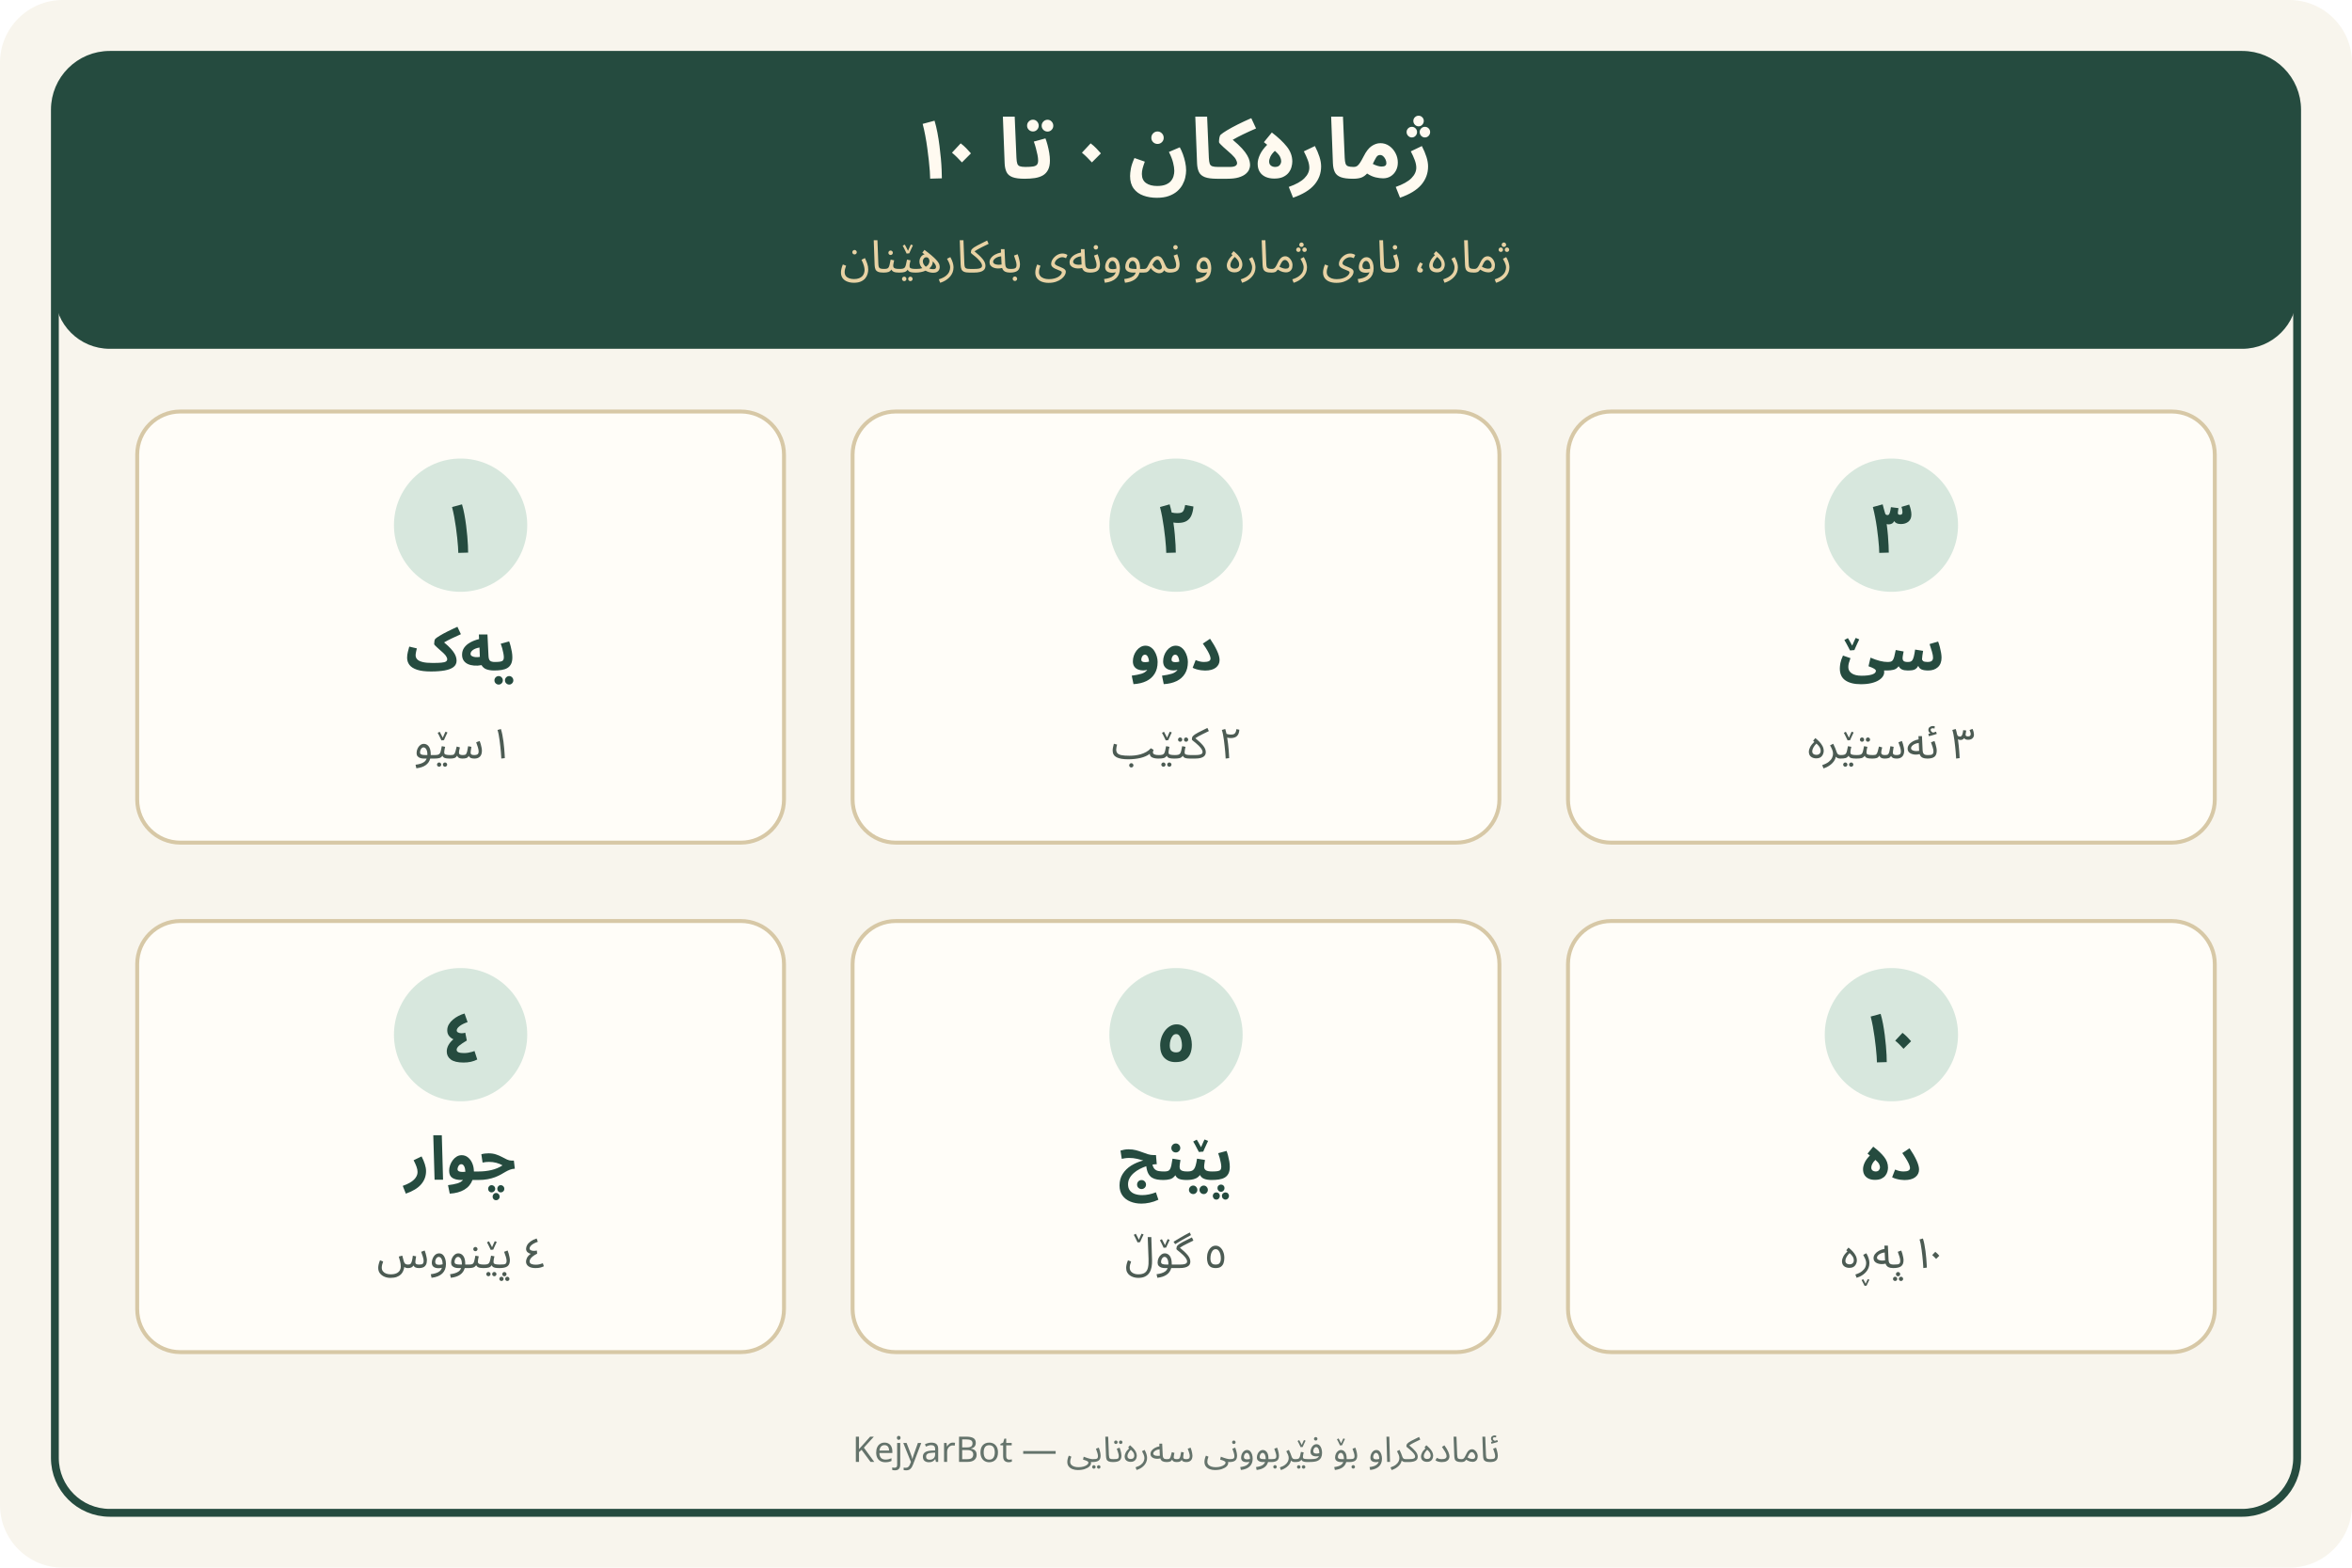
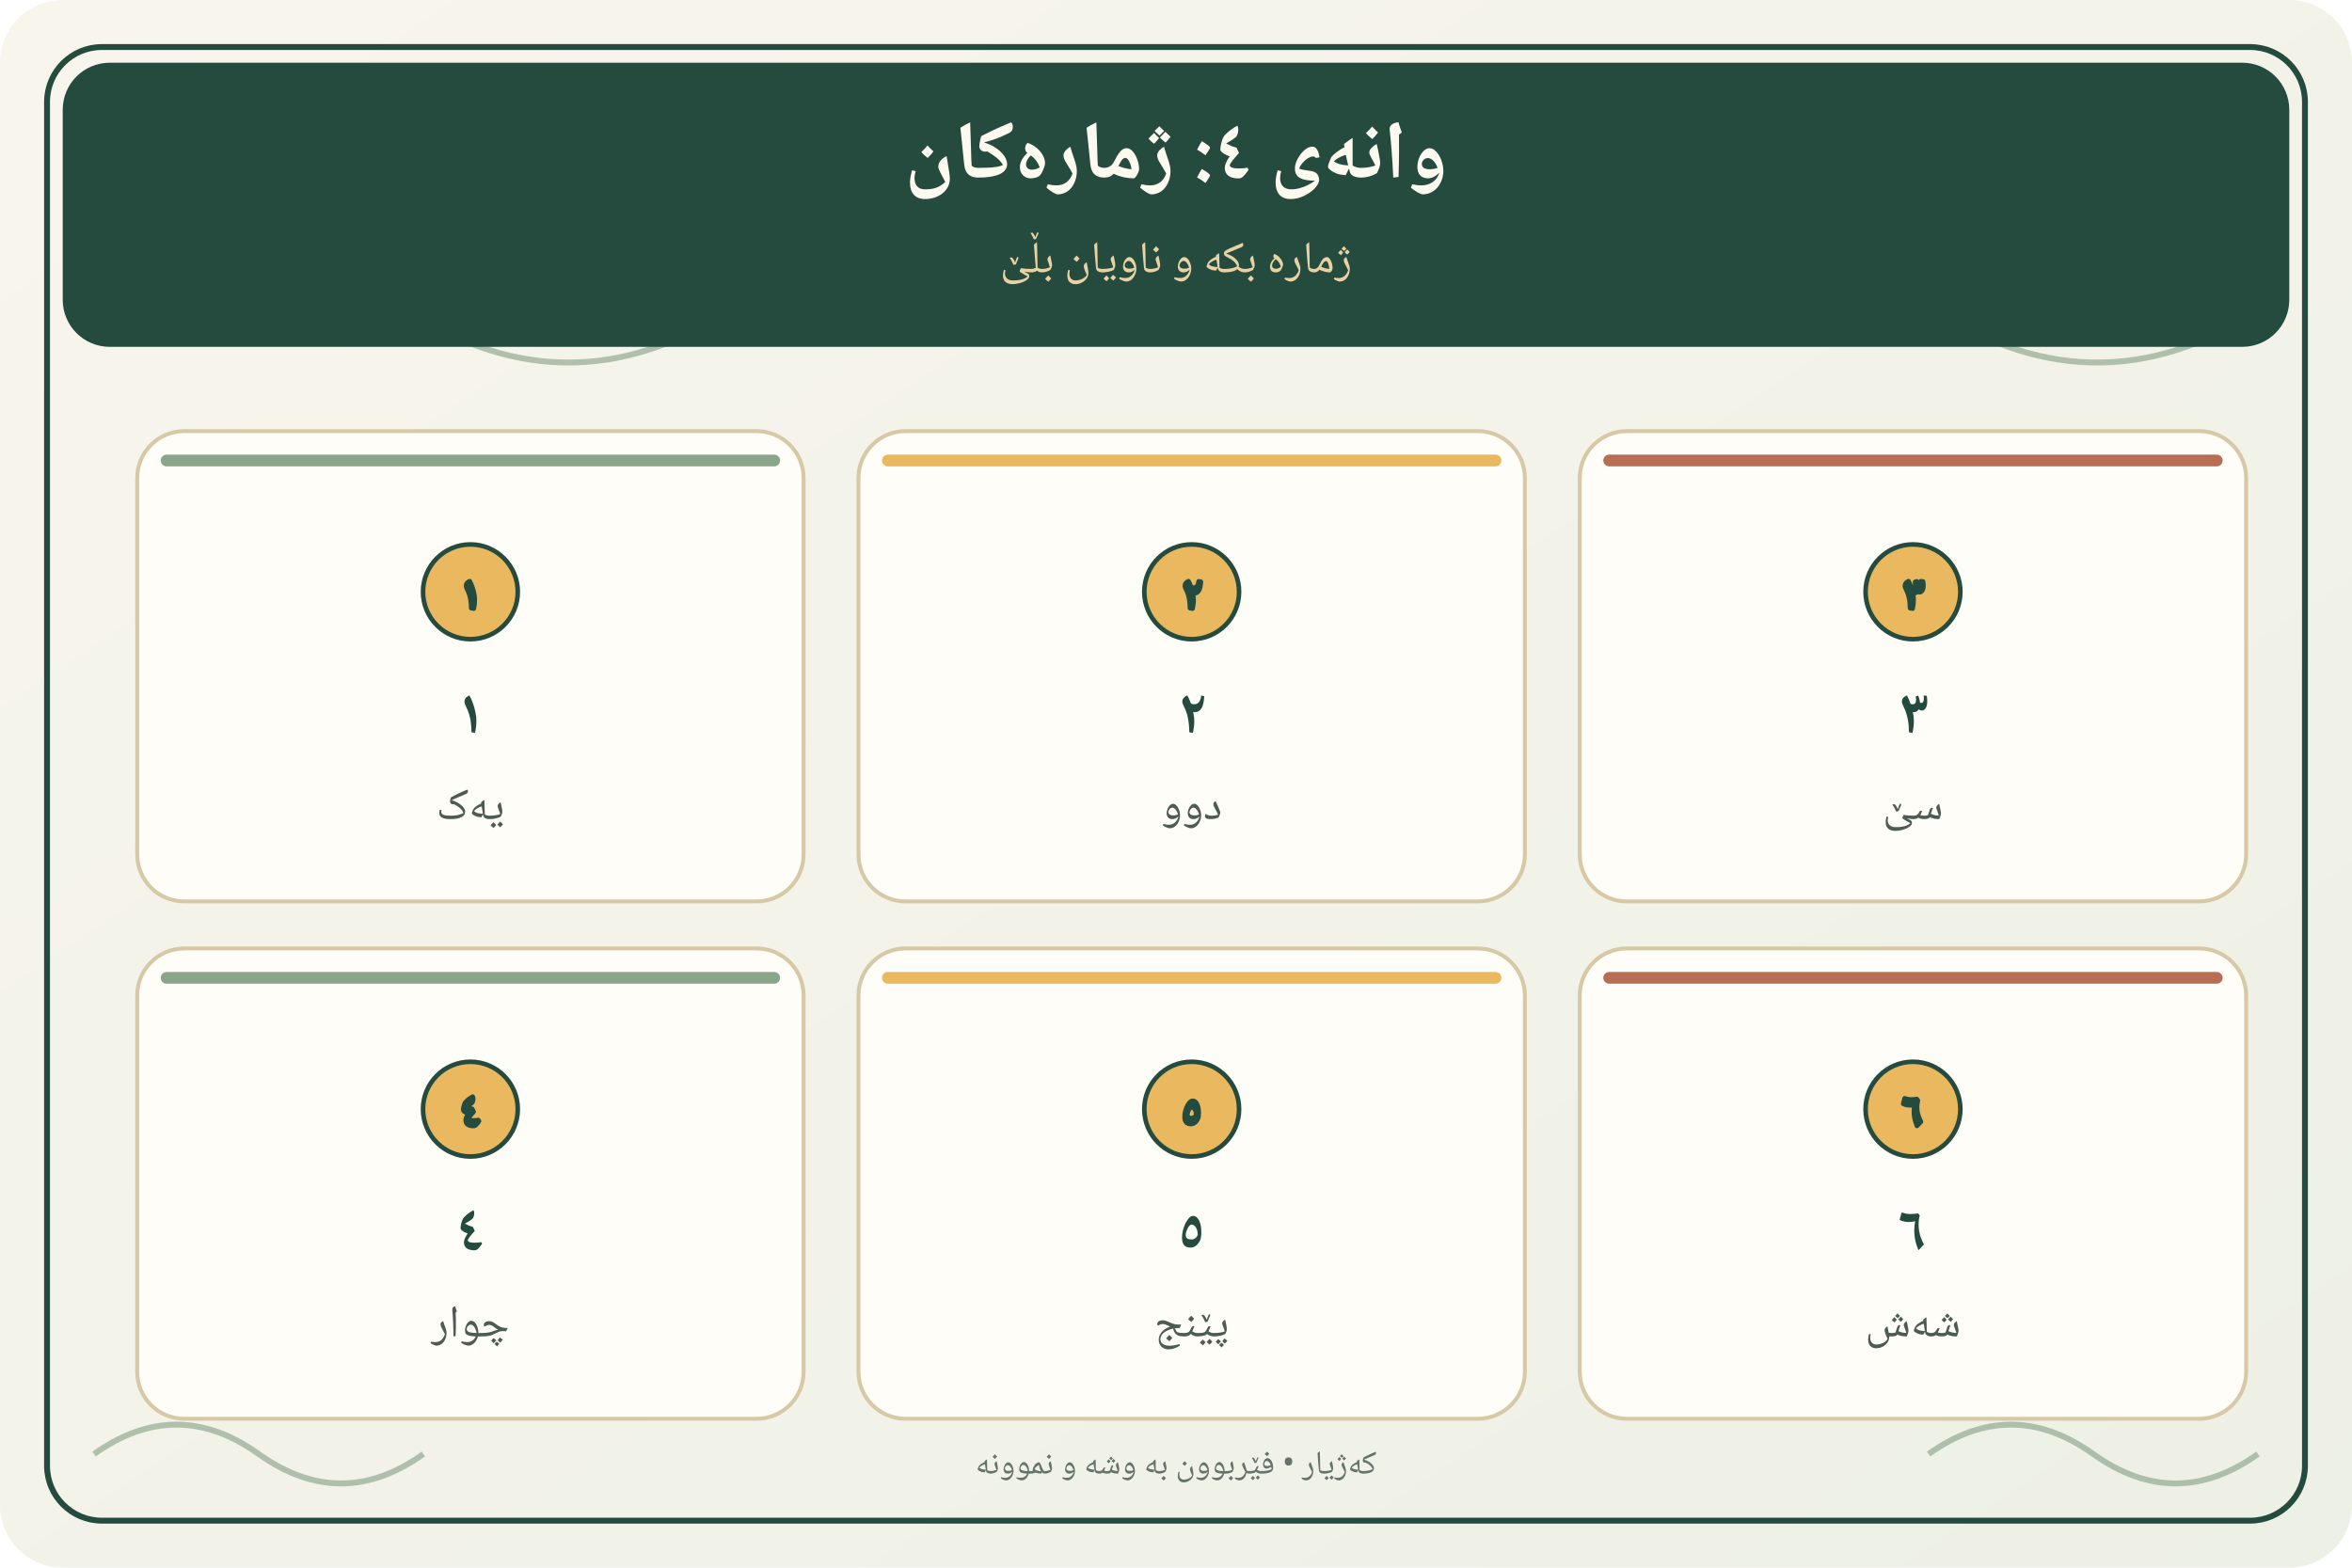
- <svg xmlns="http://www.w3.org/2000/svg" width="1200" height="800" viewBox="0 0 1200 800">
-   <rect width="1200" height="800" rx="32" fill="#f8f5ed" />
-   <rect x="28" y="28" width="1144" height="744" rx="28" fill="none" stroke="#254b3f" stroke-width="4" />
-   <rect x="28" y="28" width="1144" height="150" rx="28" fill="#254b3f" />
-   <text x="600" y="91" text-anchor="middle" font-family="Noto Sans Arabic, sans-serif" font-size="43" font-weight="700" fill="#fffaf0" direction="rtl">ژمارەکان ٠ تا ١٠</text>
-   <text x="600" y="139" text-anchor="middle" font-family="Noto Sans Arabic, sans-serif" font-size="23" fill="#e8d2a4" direction="rtl">ژمارە، ناوی ژمارە و نموونەی بەکارهێنان</text>
-   <rect x="70" y="210" width="330" height="220" rx="22" fill="#fffdf8" stroke="#d7c8a6" stroke-width="2" />
-   <circle cx="235" cy="268" r="34" fill="#d7e7dd" />
-   <text x="235" y="282" text-anchor="middle" font-family="Noto Sans Arabic, sans-serif" font-size="36" font-weight="700" fill="#254b3f" direction="rtl">١</text>
-   <text x="235" y="342" text-anchor="middle" font-family="Noto Sans Arabic, sans-serif" font-size="31" font-weight="700" fill="#254b3f" direction="rtl">یەک</text>
-   <text x="235" y="387" text-anchor="middle" font-family="Noto Sans Arabic, sans-serif" font-size="22" fill="#4c5b53" direction="rtl">١ سێو</text>
-   <rect x="435" y="210" width="330" height="220" rx="22" fill="#fffdf8" stroke="#d7c8a6" stroke-width="2" />
-   <circle cx="600" cy="268" r="34" fill="#d7e7dd" />
-   <text x="600" y="282" text-anchor="middle" font-family="Noto Sans Arabic, sans-serif" font-size="36" font-weight="700" fill="#254b3f" direction="rtl">٢</text>
-   <text x="600" y="342" text-anchor="middle" font-family="Noto Sans Arabic, sans-serif" font-size="31" font-weight="700" fill="#254b3f" direction="rtl">دوو</text>
-   <text x="600" y="387" text-anchor="middle" font-family="Noto Sans Arabic, sans-serif" font-size="22" fill="#4c5b53" direction="rtl">٢ کتێب</text>
-   <rect x="800" y="210" width="330" height="220" rx="22" fill="#fffdf8" stroke="#d7c8a6" stroke-width="2" />
-   <circle cx="965" cy="268" r="34" fill="#d7e7dd" />
-   <text x="965" y="282" text-anchor="middle" font-family="Noto Sans Arabic, sans-serif" font-size="36" font-weight="700" fill="#254b3f" direction="rtl">٣</text>
-   <text x="965" y="342" text-anchor="middle" font-family="Noto Sans Arabic, sans-serif" font-size="31" font-weight="700" fill="#254b3f" direction="rtl">سێ</text>
-   <text x="965" y="387" text-anchor="middle" font-family="Noto Sans Arabic, sans-serif" font-size="22" fill="#4c5b53" direction="rtl">٣ ئەستێرە</text>
-   <rect x="70" y="470" width="330" height="220" rx="22" fill="#fffdf8" stroke="#d7c8a6" stroke-width="2" />
-   <circle cx="235" cy="528" r="34" fill="#d7e7dd" />
-   <text x="235" y="542" text-anchor="middle" font-family="Noto Sans Arabic, sans-serif" font-size="36" font-weight="700" fill="#254b3f" direction="rtl">٤</text>
-   <text x="235" y="602" text-anchor="middle" font-family="Noto Sans Arabic, sans-serif" font-size="31" font-weight="700" fill="#254b3f" direction="rtl">چوار</text>
-   <text x="235" y="647" text-anchor="middle" font-family="Noto Sans Arabic, sans-serif" font-size="22" fill="#4c5b53" direction="rtl">٤ پێنووس</text>
-   <rect x="435" y="470" width="330" height="220" rx="22" fill="#fffdf8" stroke="#d7c8a6" stroke-width="2" />
-   <circle cx="600" cy="528" r="34" fill="#d7e7dd" />
-   <text x="600" y="542" text-anchor="middle" font-family="Noto Sans Arabic, sans-serif" font-size="36" font-weight="700" fill="#254b3f" direction="rtl">٥</text>
-   <text x="600" y="602" text-anchor="middle" font-family="Noto Sans Arabic, sans-serif" font-size="31" font-weight="700" fill="#254b3f" direction="rtl">پێنج</text>
-   <text x="600" y="647" text-anchor="middle" font-family="Noto Sans Arabic, sans-serif" font-size="22" fill="#4c5b53" direction="rtl">٥ گۆڵ</text>
-   <rect x="800" y="470" width="330" height="220" rx="22" fill="#fffdf8" stroke="#d7c8a6" stroke-width="2" />
-   <circle cx="965" cy="528" r="34" fill="#d7e7dd" />
-   <text x="965" y="542" text-anchor="middle" font-family="Noto Sans Arabic, sans-serif" font-size="36" font-weight="700" fill="#254b3f" direction="rtl">١٠</text>
-   <text x="965" y="602" text-anchor="middle" font-family="Noto Sans Arabic, sans-serif" font-size="31" font-weight="700" fill="#254b3f" direction="rtl">دە</text>
-   <text x="965" y="647" text-anchor="middle" font-family="Noto Sans Arabic, sans-serif" font-size="22" fill="#4c5b53" direction="rtl">١٠ پەڕە</text>
-   <text x="600" y="746" text-anchor="middle" font-family="Noto Sans Arabic, sans-serif" font-size="18" fill="#64736b" direction="rtl">ئامادەکراو بۆ فێربوونی سەرەتایی — KejyarBot</text>
+ <svg xmlns="http://www.w3.org/2000/svg" width="1200" height="800" viewBox="0 0 1200 800" role="img" aria-label="وانەی ٤: ژمارەکان">
+   <defs>
+     <linearGradient id="bg" x1="0" y1="0" x2="1" y2="1">
+       <stop offset="0" stop-color="#f8f5ed" />
+       <stop offset="1" stop-color="#edf0e5" />
+     </linearGradient>
+   </defs>
+   <rect width="1200" height="800" rx="32" fill="url(#bg)" />
+   <rect x="24" y="24" width="1152" height="752" rx="28" fill="none" stroke="#254b3f" stroke-width="3" />
+   <path d="M50 160 Q130 110 210 160 T370 160" fill="none" stroke="#8ba58a" stroke-width="3" opacity=".65" />
+   <path d="M830 160 Q910 110 990 160 T1150 160" fill="none" stroke="#8ba58a" stroke-width="3" opacity=".65" />
+   <rect x="32" y="32" width="1136" height="145" rx="24" fill="#254b3f" />
+   <text x="600" y="91" text-anchor="middle" direction="rtl" unicode-bidi="plaintext" font-family="Noto Naskh Arabic, Noto Sans Arabic, sans-serif" font-size="42" font-weight="700" fill="#fffaf0">وانەی ٤: ژمارەکان</text>
+   <text x="600" y="139" text-anchor="middle" direction="rtl" unicode-bidi="plaintext" font-family="Noto Naskh Arabic, Noto Sans Arabic, sans-serif" font-size="23" fill="#e8d2a4">ژمارە بکە و ناویان بڵێ</text>
+   <g>
+     <rect x="70" y="220" width="340" height="240" rx="24" fill="#fffdf8" stroke="#d7c8a6" stroke-width="2" />
+     <rect x="82" y="232" width="316" height="6" rx="3" fill="#8ba58a" />
+     <g transform="translate(240 302) scale(0.78)" stroke="#254b3f" stroke-width="3" stroke-linecap="round" stroke-linejoin="round">
+       <circle cx="0" cy="0" r="31" fill="#e9b85f" />
+       <text x="0" y="11" text-anchor="middle" font-family="Noto Naskh Arabic, Noto Sans Arabic, sans-serif" font-size="30" font-weight="700" fill="#254b3f">١</text>
+     </g>
+     <text x="240" y="374" text-anchor="middle" direction="rtl" unicode-bidi="plaintext" font-family="Noto Naskh Arabic, Noto Sans Arabic, sans-serif" font-size="32" font-weight="700" fill="#254b3f">١</text>
+     <text x="240" y="418" text-anchor="middle" direction="rtl" unicode-bidi="plaintext" font-family="Noto Naskh Arabic, Noto Sans Arabic, sans-serif" font-size="23" fill="#4c5b53">یەک</text>
+   </g>
+   <g>
+     <rect x="438" y="220" width="340" height="240" rx="24" fill="#fffdf8" stroke="#d7c8a6" stroke-width="2" />
+     <rect x="450" y="232" width="316" height="6" rx="3" fill="#e9b85f" />
+     <g transform="translate(608 302) scale(0.78)" stroke="#254b3f" stroke-width="3" stroke-linecap="round" stroke-linejoin="round">
+       <circle cx="0" cy="0" r="31" fill="#e9b85f" />
+       <text x="0" y="11" text-anchor="middle" font-family="Noto Naskh Arabic, Noto Sans Arabic, sans-serif" font-size="30" font-weight="700" fill="#254b3f">٢</text>
+     </g>
+     <text x="608" y="374" text-anchor="middle" direction="rtl" unicode-bidi="plaintext" font-family="Noto Naskh Arabic, Noto Sans Arabic, sans-serif" font-size="32" font-weight="700" fill="#254b3f">٢</text>
+     <text x="608" y="418" text-anchor="middle" direction="rtl" unicode-bidi="plaintext" font-family="Noto Naskh Arabic, Noto Sans Arabic, sans-serif" font-size="23" fill="#4c5b53">دوو</text>
+   </g>
+   <g>
+     <rect x="806" y="220" width="340" height="240" rx="24" fill="#fffdf8" stroke="#d7c8a6" stroke-width="2" />
+     <rect x="818" y="232" width="316" height="6" rx="3" fill="#b86d55" />
+     <g transform="translate(976 302) scale(0.78)" stroke="#254b3f" stroke-width="3" stroke-linecap="round" stroke-linejoin="round">
+       <circle cx="0" cy="0" r="31" fill="#e9b85f" />
+       <text x="0" y="11" text-anchor="middle" font-family="Noto Naskh Arabic, Noto Sans Arabic, sans-serif" font-size="30" font-weight="700" fill="#254b3f">٣</text>
+     </g>
+     <text x="976" y="374" text-anchor="middle" direction="rtl" unicode-bidi="plaintext" font-family="Noto Naskh Arabic, Noto Sans Arabic, sans-serif" font-size="32" font-weight="700" fill="#254b3f">٣</text>
+     <text x="976" y="418" text-anchor="middle" direction="rtl" unicode-bidi="plaintext" font-family="Noto Naskh Arabic, Noto Sans Arabic, sans-serif" font-size="23" fill="#4c5b53">سێ</text>
+   </g>
+   <g>
+     <rect x="70" y="484" width="340" height="240" rx="24" fill="#fffdf8" stroke="#d7c8a6" stroke-width="2" />
+     <rect x="82" y="496" width="316" height="6" rx="3" fill="#8ba58a" />
+     <g transform="translate(240 566) scale(0.78)" stroke="#254b3f" stroke-width="3" stroke-linecap="round" stroke-linejoin="round">
+       <circle cx="0" cy="0" r="31" fill="#e9b85f" />
+       <text x="0" y="11" text-anchor="middle" font-family="Noto Naskh Arabic, Noto Sans Arabic, sans-serif" font-size="30" font-weight="700" fill="#254b3f">٤</text>
+     </g>
+     <text x="240" y="638" text-anchor="middle" direction="rtl" unicode-bidi="plaintext" font-family="Noto Naskh Arabic, Noto Sans Arabic, sans-serif" font-size="32" font-weight="700" fill="#254b3f">٤</text>
+     <text x="240" y="682" text-anchor="middle" direction="rtl" unicode-bidi="plaintext" font-family="Noto Naskh Arabic, Noto Sans Arabic, sans-serif" font-size="23" fill="#4c5b53">چوار</text>
+   </g>
+   <g>
+     <rect x="438" y="484" width="340" height="240" rx="24" fill="#fffdf8" stroke="#d7c8a6" stroke-width="2" />
+     <rect x="450" y="496" width="316" height="6" rx="3" fill="#e9b85f" />
+     <g transform="translate(608 566) scale(0.78)" stroke="#254b3f" stroke-width="3" stroke-linecap="round" stroke-linejoin="round">
+       <circle cx="0" cy="0" r="31" fill="#e9b85f" />
+       <text x="0" y="11" text-anchor="middle" font-family="Noto Naskh Arabic, Noto Sans Arabic, sans-serif" font-size="30" font-weight="700" fill="#254b3f">٥</text>
+     </g>
+     <text x="608" y="638" text-anchor="middle" direction="rtl" unicode-bidi="plaintext" font-family="Noto Naskh Arabic, Noto Sans Arabic, sans-serif" font-size="32" font-weight="700" fill="#254b3f">٥</text>
+     <text x="608" y="682" text-anchor="middle" direction="rtl" unicode-bidi="plaintext" font-family="Noto Naskh Arabic, Noto Sans Arabic, sans-serif" font-size="23" fill="#4c5b53">پێنج</text>
+   </g>
+   <g>
+     <rect x="806" y="484" width="340" height="240" rx="24" fill="#fffdf8" stroke="#d7c8a6" stroke-width="2" />
+     <rect x="818" y="496" width="316" height="6" rx="3" fill="#b86d55" />
+     <g transform="translate(976 566) scale(0.78)" stroke="#254b3f" stroke-width="3" stroke-linecap="round" stroke-linejoin="round">
+       <circle cx="0" cy="0" r="31" fill="#e9b85f" />
+       <text x="0" y="11" text-anchor="middle" font-family="Noto Naskh Arabic, Noto Sans Arabic, sans-serif" font-size="30" font-weight="700" fill="#254b3f">٦</text>
+     </g>
+     <text x="976" y="638" text-anchor="middle" direction="rtl" unicode-bidi="plaintext" font-family="Noto Naskh Arabic, Noto Sans Arabic, sans-serif" font-size="32" font-weight="700" fill="#254b3f">٦</text>
+     <text x="976" y="682" text-anchor="middle" direction="rtl" unicode-bidi="plaintext" font-family="Noto Naskh Arabic, Noto Sans Arabic, sans-serif" font-size="23" fill="#4c5b53">شەش</text>
+   </g>
+   <path d="M48 742 Q90 712 132 742 T216 742 M984 742 Q1026 712 1068 742 T1152 742" fill="none" stroke="#8ba58a" stroke-width="3" opacity=".65" />
+   <text x="600" y="752" text-anchor="middle" direction="rtl" unicode-bidi="plaintext" font-family="Noto Naskh Arabic, Noto Sans Arabic, sans-serif" font-size="17" fill="#64736b">کەژیار • فێربوون بە وشە و نموونە</text>
</svg>
